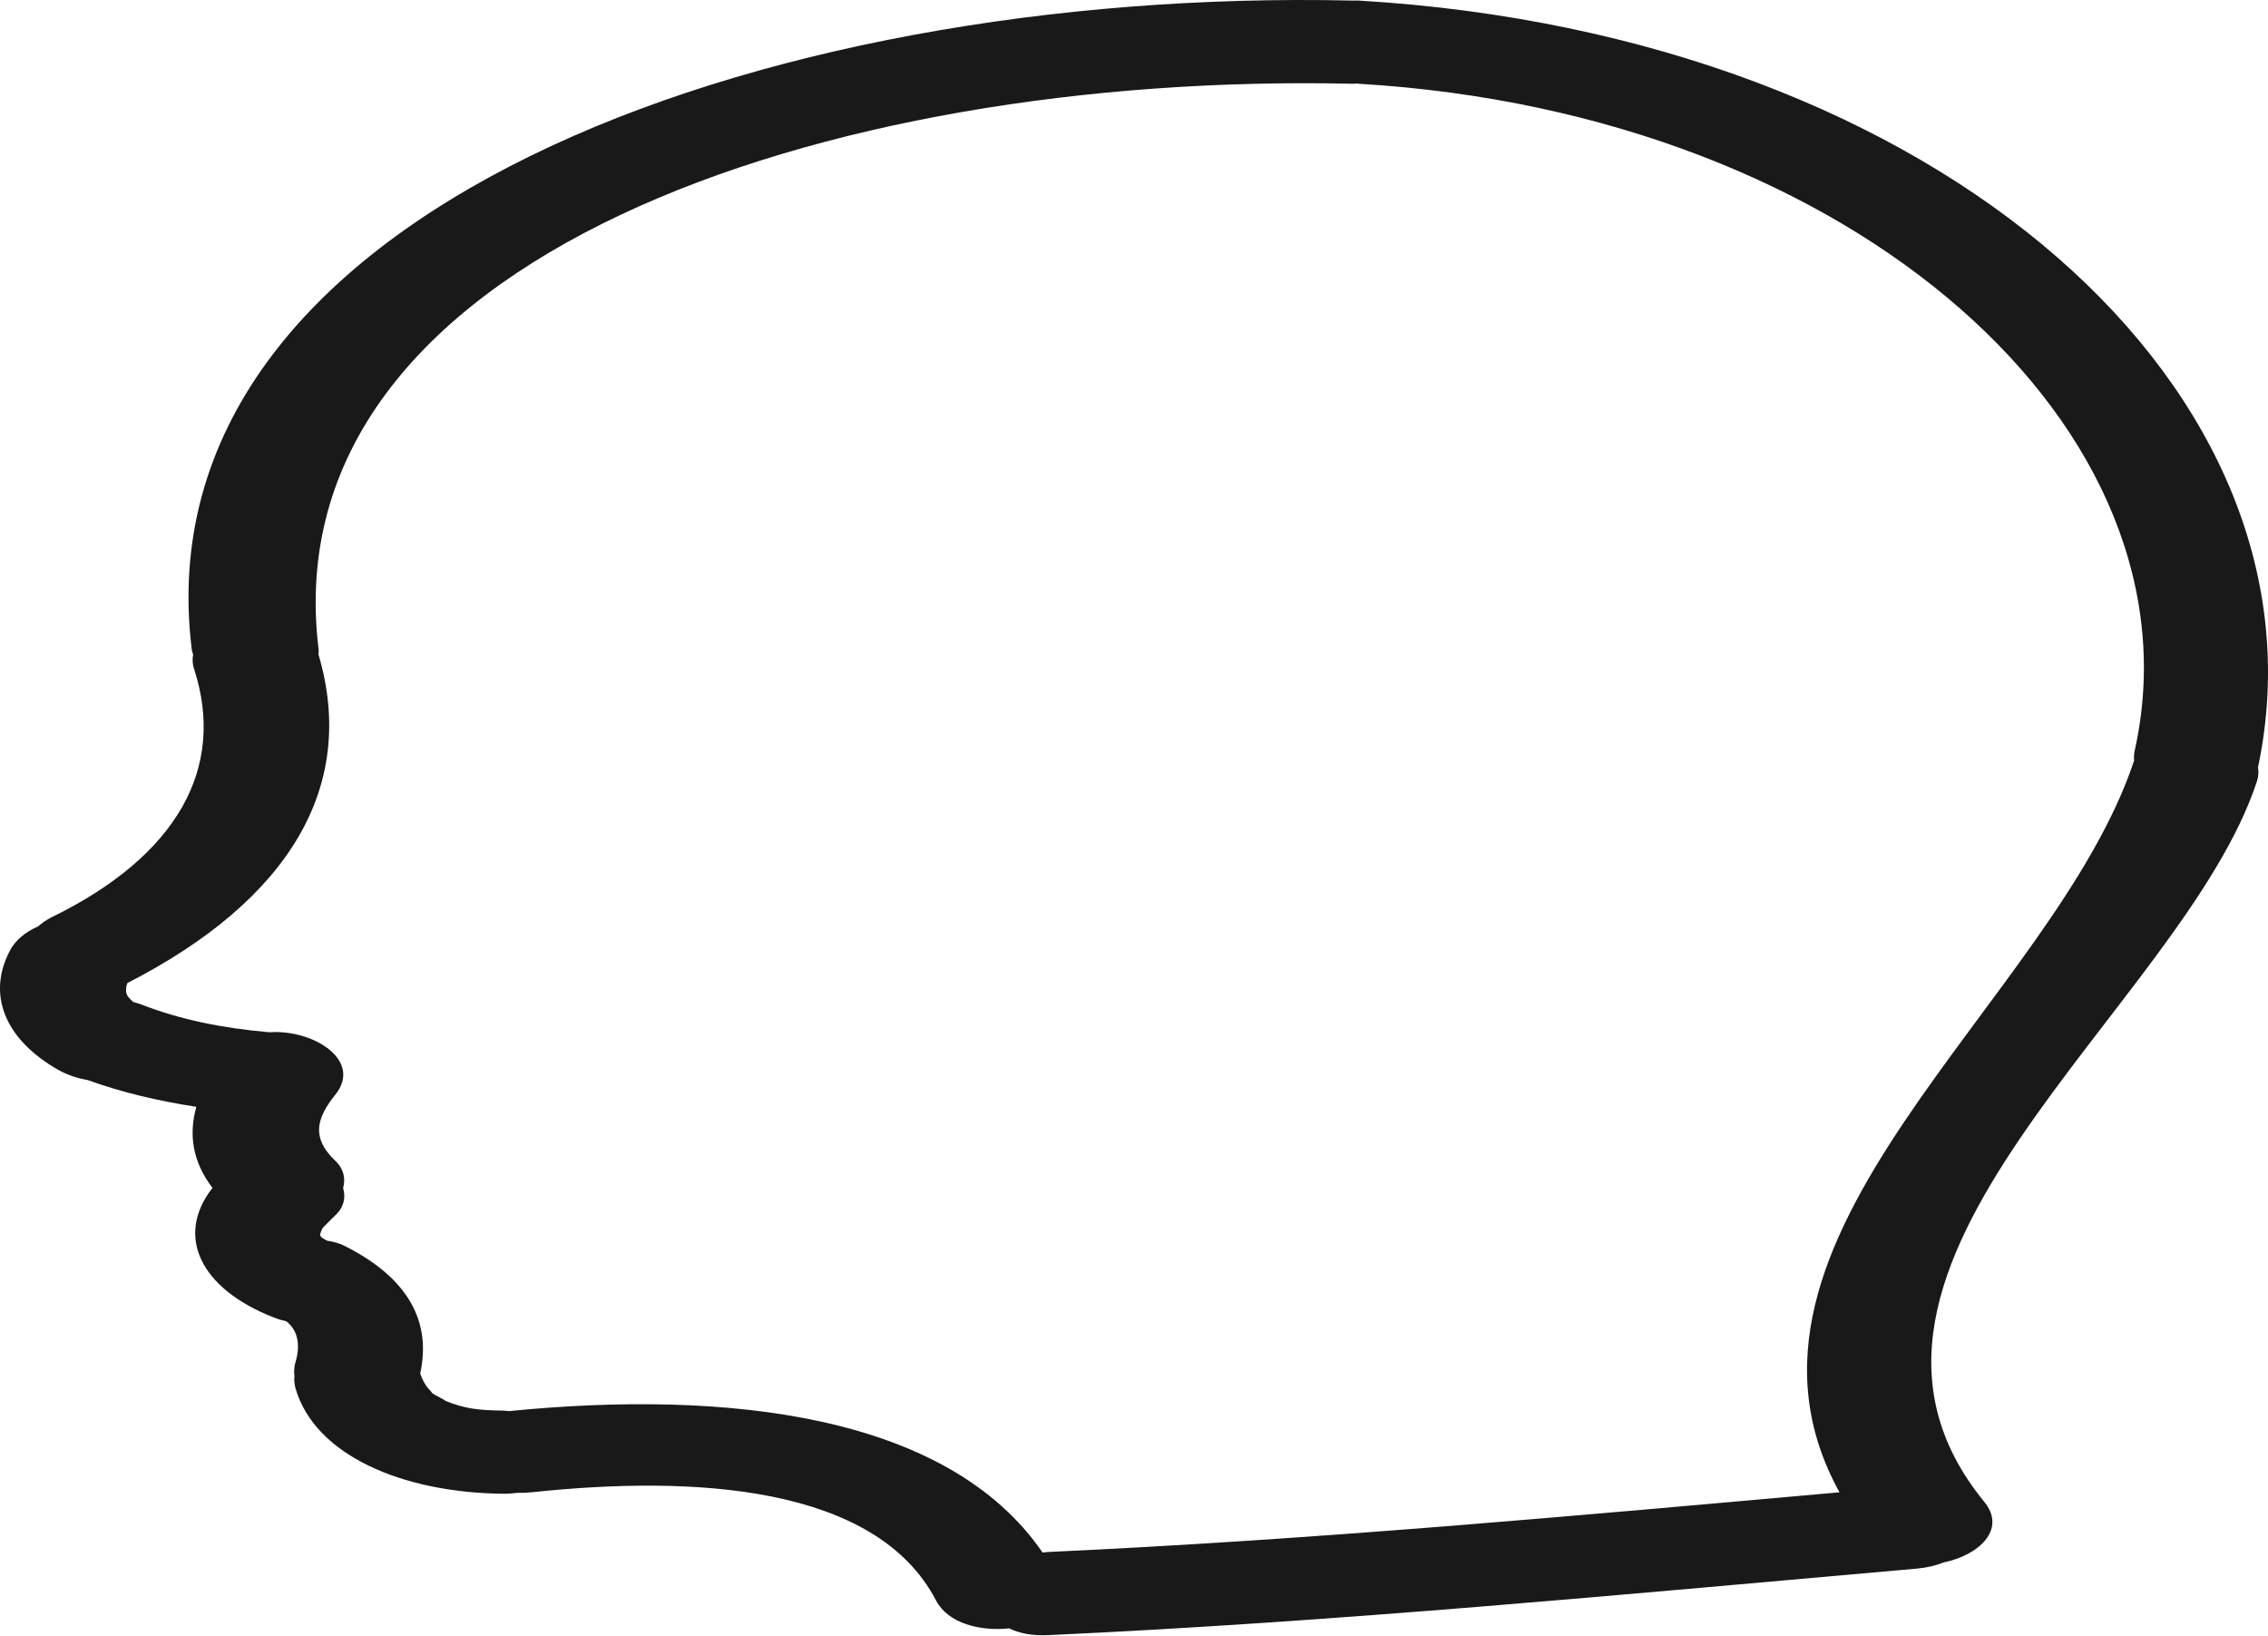
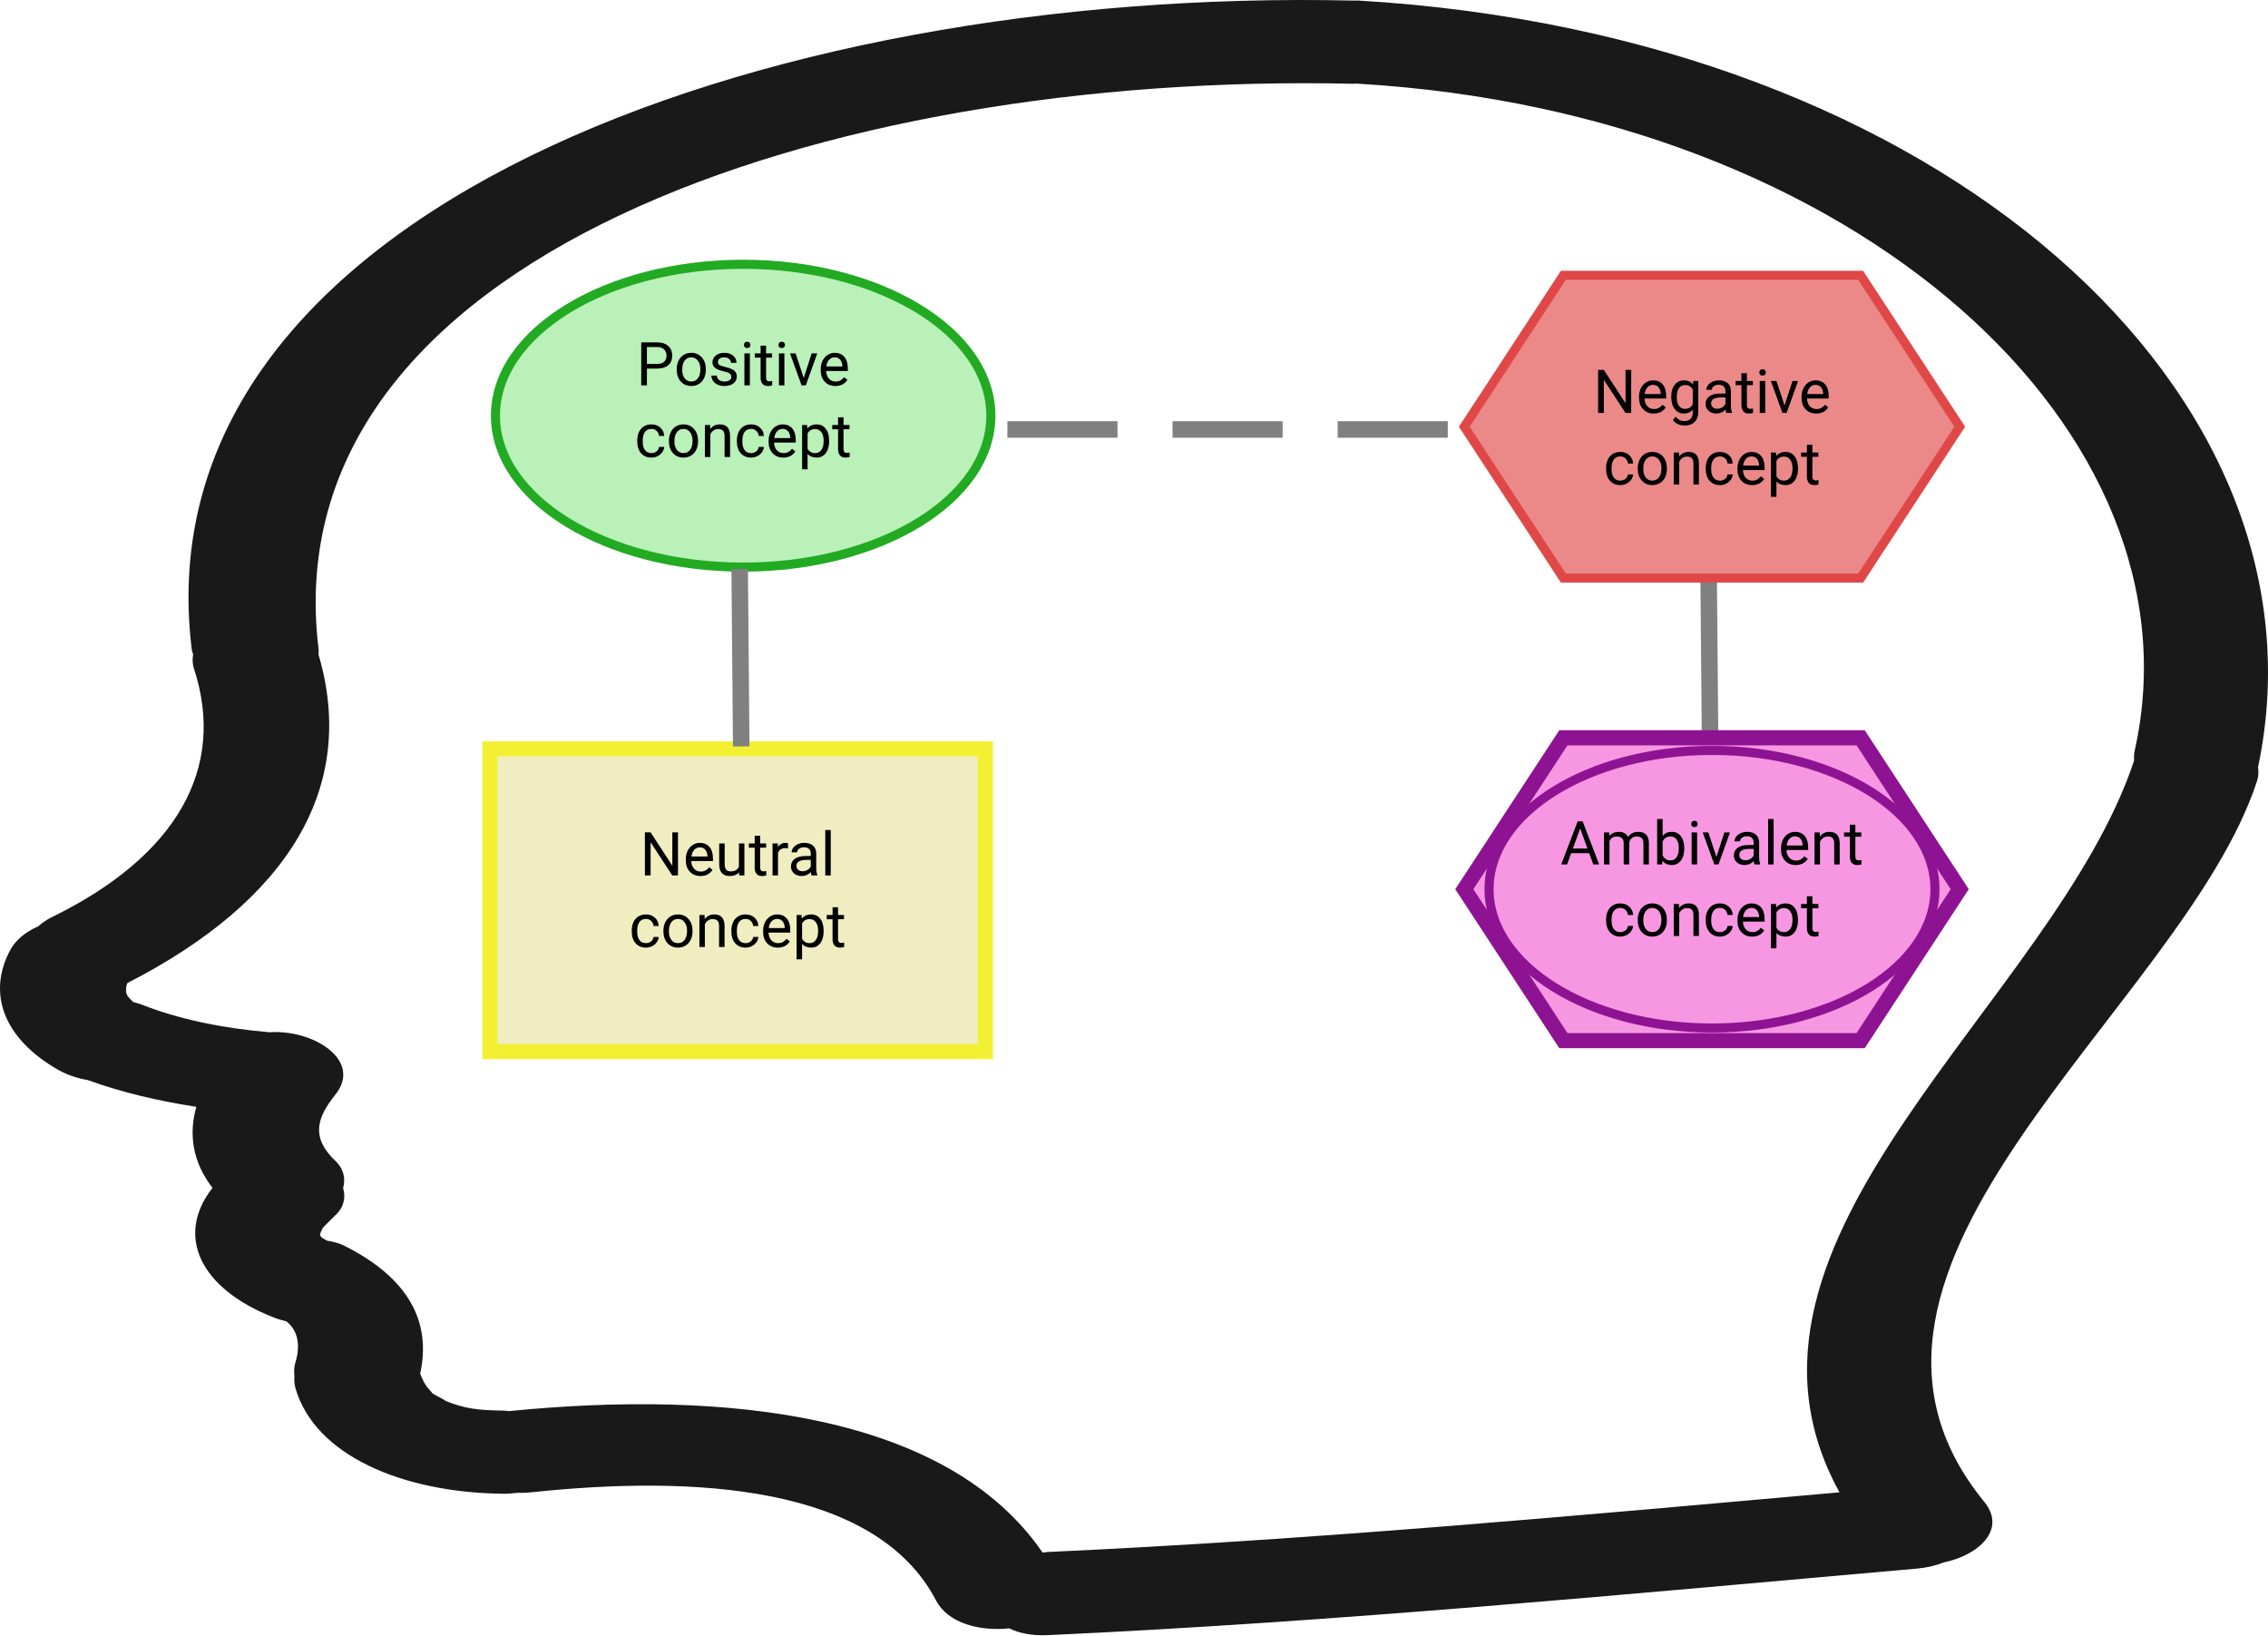
<svg xmlns="http://www.w3.org/2000/svg" width="412" height="297" viewBox="0 0 412 297" fill="none">
+   <path d="M135 103C159.853 103 180 90.688 180 75.5C180 60.312 159.853 48 135 48C110.147 48 90 60.312 90 75.5C90 90.688 110.147 103 135 103Z" fill="#B9F1B9" stroke="#22AA22" stroke-width="1.65" />
+   <path d="M117.517 66.939V70H116.486V62.18H119.37C120.226 62.18 120.896 62.398 121.379 62.835C121.866 63.272 122.109 63.85 122.109 64.57C122.109 65.329 121.871 65.914 121.395 66.326C120.922 66.734 120.244 66.939 119.359 66.939H117.517ZM117.517 66.095H119.37C119.922 66.095 120.344 65.966 120.638 65.709C120.931 65.447 121.078 65.071 121.078 64.581C121.078 64.115 120.931 63.743 120.638 63.463C120.344 63.184 119.941 63.039 119.429 63.028H117.517V66.095ZM122.931 67.04C122.931 66.471 123.042 65.959 123.264 65.504C123.49 65.05 123.801 64.699 124.199 64.452C124.6 64.205 125.056 64.081 125.568 64.081C126.36 64.081 126.999 64.355 127.486 64.903C127.976 65.451 128.222 66.179 128.222 67.089V67.159C128.222 67.724 128.112 68.233 127.894 68.684C127.679 69.132 127.369 69.481 126.965 69.731C126.564 69.982 126.102 70.107 125.579 70.107C124.791 70.107 124.152 69.834 123.662 69.286C123.175 68.738 122.931 68.013 122.931 67.11V67.04ZM123.93 67.159C123.93 67.803 124.079 68.321 124.376 68.711C124.677 69.101 125.078 69.296 125.579 69.296C126.084 69.296 126.485 69.099 126.782 68.706C127.079 68.308 127.228 67.753 127.228 67.04C127.228 66.403 127.076 65.888 126.771 65.494C126.471 65.096 126.07 64.897 125.568 64.897C125.078 64.897 124.682 65.093 124.381 65.483C124.081 65.873 123.93 66.432 123.93 67.159ZM132.852 68.459C132.852 68.19 132.75 67.982 132.545 67.835C132.345 67.685 131.992 67.556 131.487 67.449C130.986 67.341 130.587 67.212 130.29 67.062C129.996 66.912 129.778 66.733 129.634 66.525C129.495 66.317 129.425 66.07 129.425 65.784C129.425 65.308 129.625 64.905 130.026 64.575C130.431 64.246 130.947 64.081 131.573 64.081C132.232 64.081 132.766 64.251 133.174 64.591C133.586 64.931 133.792 65.367 133.792 65.897H132.792C132.792 65.624 132.676 65.39 132.443 65.193C132.214 64.996 131.924 64.897 131.573 64.897C131.212 64.897 130.929 64.976 130.725 65.134C130.521 65.291 130.418 65.497 130.418 65.751C130.418 65.991 130.513 66.172 130.703 66.294C130.893 66.416 131.235 66.532 131.729 66.643C132.227 66.754 132.63 66.887 132.938 67.04C133.245 67.195 133.473 67.381 133.62 67.599C133.77 67.814 133.845 68.077 133.845 68.389C133.845 68.908 133.638 69.325 133.222 69.64C132.807 69.952 132.268 70.107 131.605 70.107C131.14 70.107 130.728 70.025 130.37 69.86C130.012 69.696 129.731 69.466 129.527 69.173C129.326 68.876 129.226 68.555 129.226 68.211H130.22C130.238 68.544 130.37 68.809 130.617 69.006C130.868 69.2 131.197 69.296 131.605 69.296C131.981 69.296 132.282 69.221 132.508 69.071C132.737 68.917 132.852 68.713 132.852 68.459ZM136.219 70H135.226V64.189H136.219V70ZM135.145 62.647C135.145 62.486 135.193 62.35 135.29 62.239C135.39 62.128 135.537 62.072 135.73 62.072C135.924 62.072 136.071 62.128 136.171 62.239C136.271 62.35 136.321 62.486 136.321 62.647C136.321 62.808 136.271 62.942 136.171 63.05C136.071 63.157 135.924 63.211 135.73 63.211C135.537 63.211 135.39 63.157 135.29 63.05C135.193 62.942 135.145 62.808 135.145 62.647ZM139.163 62.781V64.189H140.248V64.957H139.163V68.561C139.163 68.793 139.211 68.969 139.308 69.087C139.404 69.201 139.569 69.259 139.802 69.259C139.916 69.259 140.074 69.237 140.274 69.194V70C140.013 70.072 139.759 70.107 139.512 70.107C139.068 70.107 138.733 69.973 138.507 69.705C138.282 69.436 138.169 69.055 138.169 68.561V64.957H137.111V64.189H138.169V62.781H139.163ZM142.493 70H141.499V64.189H142.493V70ZM141.418 62.647C141.418 62.486 141.467 62.35 141.563 62.239C141.664 62.128 141.811 62.072 142.004 62.072C142.197 62.072 142.344 62.128 142.444 62.239C142.545 62.35 142.595 62.486 142.595 62.647C142.595 62.808 142.545 62.942 142.444 63.05C142.344 63.157 142.197 63.211 142.004 63.211C141.811 63.211 141.664 63.157 141.563 63.05C141.467 62.942 141.418 62.808 141.418 62.647ZM146.005 68.652L147.445 64.189H148.46L146.376 70H145.619L143.513 64.189H144.528L146.005 68.652ZM151.752 70.107C150.965 70.107 150.324 69.85 149.83 69.334C149.335 68.815 149.088 68.122 149.088 67.255V67.073C149.088 66.496 149.198 65.982 149.416 65.531C149.638 65.076 149.946 64.722 150.34 64.468C150.737 64.21 151.167 64.081 151.629 64.081C152.384 64.081 152.972 64.33 153.391 64.828C153.81 65.325 154.019 66.038 154.019 66.965V67.379H150.082C150.096 67.952 150.263 68.415 150.582 68.77C150.904 69.121 151.312 69.296 151.806 69.296C152.157 69.296 152.454 69.225 152.698 69.082C152.941 68.938 153.154 68.749 153.337 68.512L153.944 68.985C153.457 69.733 152.726 70.107 151.752 70.107ZM151.629 64.897C151.228 64.897 150.891 65.044 150.619 65.338C150.347 65.628 150.179 66.036 150.114 66.562H153.025V66.487C152.997 65.982 152.861 65.592 152.617 65.316C152.374 65.037 152.044 64.897 151.629 64.897ZM118.35 82.296C118.704 82.296 119.014 82.189 119.279 81.974C119.544 81.759 119.691 81.491 119.719 81.168H120.659C120.641 81.501 120.527 81.818 120.315 82.119C120.104 82.42 119.821 82.66 119.467 82.839C119.116 83.018 118.743 83.107 118.35 83.107C117.558 83.107 116.928 82.844 116.459 82.318C115.993 81.788 115.761 81.065 115.761 80.148V79.981C115.761 79.416 115.865 78.913 116.072 78.472C116.28 78.032 116.577 77.69 116.964 77.446C117.354 77.203 117.814 77.081 118.344 77.081C118.996 77.081 119.537 77.276 119.966 77.666C120.4 78.057 120.631 78.564 120.659 79.186H119.719C119.691 78.811 119.547 78.503 119.29 78.263C119.035 78.019 118.72 77.897 118.344 77.897C117.839 77.897 117.447 78.08 117.168 78.445C116.892 78.807 116.754 79.332 116.754 80.019V80.207C116.754 80.877 116.892 81.392 117.168 81.754C117.444 82.116 117.838 82.296 118.35 82.296ZM121.513 80.04C121.513 79.471 121.624 78.959 121.846 78.504C122.072 78.05 122.383 77.699 122.781 77.452C123.182 77.205 123.638 77.081 124.15 77.081C124.942 77.081 125.581 77.355 126.068 77.903C126.558 78.451 126.804 79.179 126.804 80.089V80.159C126.804 80.724 126.694 81.233 126.476 81.684C126.261 82.132 125.951 82.481 125.547 82.731C125.146 82.982 124.684 83.107 124.161 83.107C123.373 83.107 122.734 82.834 122.244 82.286C121.757 81.738 121.513 81.013 121.513 80.11V80.04ZM122.512 80.159C122.512 80.803 122.661 81.321 122.958 81.711C123.259 82.101 123.66 82.296 124.161 82.296C124.666 82.296 125.067 82.099 125.364 81.706C125.661 81.308 125.81 80.753 125.81 80.04C125.81 79.403 125.658 78.888 125.354 78.494C125.053 78.096 124.652 77.897 124.15 77.897C123.66 77.897 123.264 78.093 122.963 78.483C122.663 78.873 122.512 79.432 122.512 80.159ZM128.99 77.189L129.022 77.919C129.466 77.36 130.046 77.081 130.762 77.081C131.99 77.081 132.61 77.774 132.621 79.16V83H131.627V79.154C131.623 78.735 131.527 78.426 131.337 78.225C131.151 78.025 130.859 77.924 130.461 77.924C130.139 77.924 129.856 78.01 129.613 78.182C129.369 78.354 129.18 78.58 129.043 78.859V83H128.05V77.189H128.99ZM136.45 82.296C136.805 82.296 137.114 82.189 137.379 81.974C137.644 81.759 137.791 81.491 137.82 81.168H138.76C138.742 81.501 138.627 81.818 138.416 82.119C138.205 82.42 137.922 82.66 137.567 82.839C137.216 83.018 136.844 83.107 136.45 83.107C135.659 83.107 135.029 82.844 134.56 82.318C134.094 81.788 133.861 81.065 133.861 80.148V79.981C133.861 79.416 133.965 78.913 134.173 78.472C134.381 78.032 134.678 77.69 135.064 77.446C135.455 77.203 135.915 77.081 136.445 77.081C137.097 77.081 137.637 77.276 138.067 77.666C138.5 78.057 138.731 78.564 138.76 79.186H137.82C137.791 78.811 137.648 78.503 137.39 78.263C137.136 78.019 136.821 77.897 136.445 77.897C135.94 77.897 135.548 78.08 135.269 78.445C134.993 78.807 134.855 79.332 134.855 80.019V80.207C134.855 80.877 134.993 81.392 135.269 81.754C135.544 82.116 135.938 82.296 136.45 82.296ZM142.289 83.107C141.501 83.107 140.86 82.85 140.366 82.334C139.872 81.815 139.625 81.122 139.625 80.255V80.073C139.625 79.496 139.734 78.982 139.952 78.531C140.174 78.076 140.482 77.722 140.876 77.468C141.273 77.21 141.703 77.081 142.165 77.081C142.921 77.081 143.508 77.33 143.927 77.828C144.346 78.325 144.555 79.038 144.555 79.965V80.379H140.618C140.632 80.952 140.799 81.415 141.118 81.77C141.44 82.121 141.848 82.296 142.342 82.296C142.693 82.296 142.99 82.225 143.234 82.082C143.477 81.938 143.69 81.749 143.873 81.512L144.48 81.985C143.993 82.733 143.263 83.107 142.289 83.107ZM142.165 77.897C141.764 77.897 141.427 78.044 141.155 78.338C140.883 78.628 140.715 79.036 140.65 79.562H143.562V79.487C143.533 78.982 143.397 78.592 143.153 78.316C142.91 78.037 142.58 77.897 142.165 77.897ZM150.619 80.159C150.619 81.043 150.417 81.756 150.012 82.296C149.608 82.837 149.06 83.107 148.369 83.107C147.663 83.107 147.108 82.884 146.704 82.436V85.234H145.71V77.189H146.618L146.666 77.833C147.071 77.332 147.633 77.081 148.353 77.081C149.051 77.081 149.602 77.344 150.007 77.871C150.415 78.397 150.619 79.129 150.619 80.067V80.159ZM149.625 80.046C149.625 79.391 149.486 78.873 149.207 78.494C148.927 78.114 148.544 77.924 148.057 77.924C147.456 77.924 147.004 78.191 146.704 78.725V81.501C147.001 82.031 147.456 82.296 148.068 82.296C148.544 82.296 148.922 82.108 149.201 81.732C149.484 81.353 149.625 80.791 149.625 80.046ZM153.235 75.781V77.189H154.32V77.957H153.235V81.561C153.235 81.793 153.283 81.969 153.38 82.087C153.477 82.201 153.641 82.259 153.874 82.259C153.989 82.259 154.146 82.237 154.347 82.194V83C154.085 83.072 153.831 83.107 153.584 83.107C153.14 83.107 152.805 82.973 152.58 82.705C152.354 82.436 152.241 82.055 152.241 81.561V77.957H151.183V77.189H152.241V75.781H153.235Z" fill="black" />
+   <path d="M179 136H89V191H179V136Z" fill="#F0EEC0" stroke="#F3F033" stroke-width="2.75" />
+   <path d="M123.161 159H122.125L118.188 152.974V159H117.151V151.18H118.188L122.135 157.233V151.18H123.161V159ZM127.249 159.107C126.461 159.107 125.82 158.85 125.326 158.334C124.832 157.815 124.584 157.122 124.584 156.255V156.073C124.584 155.496 124.694 154.982 124.912 154.531C125.134 154.076 125.442 153.722 125.836 153.468C126.233 153.21 126.663 153.081 127.125 153.081C127.881 153.081 128.468 153.33 128.887 153.828C129.306 154.325 129.515 155.038 129.515 155.965V156.379H125.578C125.592 156.952 125.759 157.416 126.078 157.77C126.4 158.121 126.808 158.296 127.302 158.296C127.653 158.296 127.95 158.225 128.194 158.082C128.437 157.938 128.65 157.749 128.833 157.512L129.44 157.985C128.953 158.733 128.222 159.107 127.249 159.107ZM127.125 153.897C126.724 153.897 126.387 154.044 126.115 154.338C125.843 154.628 125.675 155.036 125.61 155.562H128.521V155.487C128.493 154.982 128.357 154.592 128.113 154.316C127.87 154.037 127.54 153.897 127.125 153.897ZM134.258 158.425C133.871 158.88 133.304 159.107 132.555 159.107C131.936 159.107 131.463 158.928 131.137 158.57C130.815 158.209 130.652 157.675 130.648 156.97V153.188H131.642V156.943C131.642 157.824 132 158.264 132.716 158.264C133.475 158.264 133.98 157.981 134.231 157.416V153.188H135.225V159H134.279L134.258 158.425ZM138.087 151.781V153.188H139.172V153.957H138.087V157.561C138.087 157.793 138.136 157.969 138.232 158.087C138.329 158.201 138.494 158.259 138.727 158.259C138.841 158.259 138.999 158.237 139.199 158.194V159C138.938 159.072 138.684 159.107 138.437 159.107C137.993 159.107 137.658 158.973 137.432 158.705C137.207 158.436 137.094 158.055 137.094 157.561V153.957H136.036V153.188H137.094V151.781H138.087ZM143.147 154.08C142.997 154.055 142.834 154.042 142.658 154.042C142.007 154.042 141.564 154.32 141.332 154.875V159H140.338V153.188H141.305L141.321 153.86C141.647 153.341 142.109 153.081 142.707 153.081C142.9 153.081 143.047 153.106 143.147 153.156V154.08ZM147.438 159C147.381 158.885 147.335 158.681 147.299 158.388C146.837 158.868 146.285 159.107 145.645 159.107C145.072 159.107 144.601 158.946 144.232 158.624C143.867 158.298 143.684 157.886 143.684 157.389C143.684 156.784 143.913 156.314 144.372 155.981C144.833 155.645 145.482 155.477 146.316 155.477H147.283V155.02C147.283 154.673 147.179 154.397 146.971 154.193C146.764 153.985 146.457 153.881 146.053 153.881C145.698 153.881 145.401 153.971 145.161 154.15C144.921 154.329 144.801 154.546 144.801 154.8H143.802C143.802 154.51 143.904 154.23 144.108 153.962C144.316 153.69 144.595 153.475 144.946 153.317C145.301 153.16 145.689 153.081 146.112 153.081C146.781 153.081 147.306 153.249 147.686 153.586C148.065 153.919 148.262 154.379 148.276 154.966V157.641C148.276 158.175 148.344 158.599 148.48 158.914V159H147.438ZM145.79 158.243C146.101 158.243 146.396 158.162 146.676 158.001C146.955 157.84 147.157 157.63 147.283 157.373V156.18H146.504C145.286 156.18 144.678 156.536 144.678 157.249C144.678 157.561 144.782 157.804 144.989 157.979C145.197 158.155 145.464 158.243 145.79 158.243ZM150.914 159H149.92V150.75H150.914V159ZM117.35 171.296C117.704 171.296 118.014 171.189 118.279 170.974C118.544 170.759 118.691 170.491 118.719 170.168H119.659C119.641 170.501 119.527 170.818 119.315 171.119C119.104 171.42 118.821 171.66 118.467 171.839C118.116 172.018 117.743 172.107 117.35 172.107C116.558 172.107 115.928 171.844 115.459 171.318C114.993 170.788 114.761 170.065 114.761 169.148V168.981C114.761 168.416 114.865 167.913 115.072 167.472C115.28 167.032 115.577 166.69 115.964 166.446C116.354 166.203 116.814 166.081 117.344 166.081C117.996 166.081 118.537 166.276 118.966 166.667C119.4 167.057 119.631 167.563 119.659 168.187H118.719C118.691 167.811 118.547 167.503 118.29 167.263C118.035 167.019 117.72 166.897 117.344 166.897C116.839 166.897 116.447 167.08 116.168 167.445C115.892 167.807 115.754 168.332 115.754 169.019V169.207C115.754 169.877 115.892 170.392 116.168 170.754C116.444 171.116 116.838 171.296 117.35 171.296ZM120.513 169.041C120.513 168.471 120.624 167.959 120.846 167.504C121.072 167.05 121.383 166.699 121.781 166.452C122.182 166.205 122.638 166.081 123.15 166.081C123.942 166.081 124.581 166.355 125.068 166.903C125.558 167.451 125.804 168.179 125.804 169.089V169.159C125.804 169.724 125.694 170.233 125.476 170.684C125.261 171.132 124.951 171.481 124.547 171.731C124.146 171.982 123.684 172.107 123.161 172.107C122.373 172.107 121.734 171.833 121.244 171.286C120.757 170.738 120.513 170.013 120.513 169.11V169.041ZM121.512 169.159C121.512 169.803 121.661 170.321 121.958 170.711C122.259 171.101 122.66 171.296 123.161 171.296C123.666 171.296 124.067 171.099 124.364 170.706C124.661 170.308 124.81 169.753 124.81 169.041C124.81 168.403 124.658 167.888 124.354 167.494C124.053 167.096 123.652 166.897 123.15 166.897C122.66 166.897 122.264 167.093 121.963 167.483C121.663 167.873 121.512 168.432 121.512 169.159ZM127.99 166.188L128.022 166.919C128.466 166.36 129.046 166.081 129.762 166.081C130.99 166.081 131.61 166.774 131.621 168.16V172H130.627V168.154C130.623 167.735 130.527 167.426 130.337 167.225C130.151 167.025 129.859 166.924 129.461 166.924C129.139 166.924 128.856 167.01 128.613 167.182C128.369 167.354 128.18 167.58 128.043 167.859V172H127.05V166.188H127.99ZM135.45 171.296C135.805 171.296 136.114 171.189 136.379 170.974C136.644 170.759 136.791 170.491 136.82 170.168H137.76C137.742 170.501 137.627 170.818 137.416 171.119C137.205 171.42 136.922 171.66 136.567 171.839C136.216 172.018 135.844 172.107 135.45 172.107C134.659 172.107 134.029 171.844 133.56 171.318C133.094 170.788 132.861 170.065 132.861 169.148V168.981C132.861 168.416 132.965 167.913 133.173 167.472C133.381 167.032 133.678 166.69 134.064 166.446C134.455 166.203 134.915 166.081 135.445 166.081C136.097 166.081 136.637 166.276 137.067 166.667C137.5 167.057 137.731 167.563 137.76 168.187H136.82C136.791 167.811 136.648 167.503 136.39 167.263C136.136 167.019 135.821 166.897 135.445 166.897C134.94 166.897 134.548 167.08 134.269 167.445C133.993 167.807 133.855 168.332 133.855 169.019V169.207C133.855 169.877 133.993 170.392 134.269 170.754C134.544 171.116 134.938 171.296 135.45 171.296ZM141.289 172.107C140.501 172.107 139.86 171.85 139.366 171.334C138.872 170.815 138.625 170.122 138.625 169.255V169.073C138.625 168.496 138.734 167.982 138.952 167.531C139.174 167.076 139.482 166.722 139.876 166.468C140.273 166.21 140.703 166.081 141.165 166.081C141.921 166.081 142.508 166.33 142.927 166.828C143.346 167.325 143.555 168.038 143.555 168.965V169.379H139.618C139.632 169.952 139.799 170.416 140.118 170.77C140.44 171.121 140.848 171.296 141.342 171.296C141.693 171.296 141.99 171.225 142.234 171.082C142.477 170.938 142.69 170.749 142.873 170.512L143.48 170.985C142.993 171.733 142.263 172.107 141.289 172.107ZM141.165 166.897C140.764 166.897 140.427 167.044 140.155 167.338C139.883 167.628 139.715 168.036 139.65 168.562H142.562V168.487C142.533 167.982 142.397 167.592 142.153 167.316C141.91 167.037 141.58 166.897 141.165 166.897ZM149.619 169.159C149.619 170.043 149.417 170.756 149.012 171.296C148.608 171.837 148.06 172.107 147.369 172.107C146.663 172.107 146.108 171.884 145.704 171.436V174.234H144.71V166.188H145.618L145.666 166.833C146.071 166.332 146.633 166.081 147.353 166.081C148.051 166.081 148.602 166.344 149.007 166.871C149.415 167.397 149.619 168.129 149.619 169.067V169.159ZM148.625 169.046C148.625 168.391 148.486 167.873 148.207 167.494C147.927 167.114 147.544 166.924 147.057 166.924C146.456 166.924 146.004 167.191 145.704 167.725V170.501C146.001 171.031 146.456 171.296 147.068 171.296C147.544 171.296 147.922 171.108 148.201 170.732C148.484 170.353 148.625 169.791 148.625 169.046ZM152.235 164.781V166.188H153.32V166.957H152.235V170.561C152.235 170.793 152.283 170.969 152.38 171.087C152.477 171.201 152.641 171.259 152.874 171.259C152.989 171.259 153.146 171.237 153.347 171.194V172C153.085 172.072 152.831 172.107 152.584 172.107C152.14 172.107 151.805 171.973 151.58 171.705C151.354 171.436 151.241 171.055 151.241 170.561V166.957H150.183V166.188H151.241V164.781H152.235Z" fill="black" />
+   <path d="M134.65 135.568L134.369 103.368" stroke="#808080" stroke-width="3" />
  <path d="M246.824 0.103C246.443 0.081 246.108 0.112 245.745 0.109C245.722 0.109 245.697 0.103 245.674 0.103C138.116 -2.341 25.063 38.645 34.834 117.948C34.872 118.269 34.994 118.554 35.082 118.853C34.941 119.673 34.941 120.532 35.245 121.466C41.142 139.564 32.09 155.474 9.435 166.568C8.397 167.075 7.601 167.658 6.906 168.265C4.616 169.252 2.808 170.765 1.834 172.596C-2.416 180.594 0.813 188.735 10.56 194.299C12.166 195.213 14.027 195.836 15.963 196.171C22.255 198.451 28.834 199.966 35.665 201.025C34.261 205.991 34.951 211.013 38.599 215.742C31.788 224.447 36.309 234.051 49.758 239.292C50.517 239.59 51.274 239.812 52.019 239.984C54.301 241.766 54.521 244.628 53.68 247.381C53.42 248.223 53.387 249.065 53.485 249.886C53.426 250.631 53.461 251.389 53.68 252.153C57.226 264.346 73.11 271.079 91.285 271.295C92.264 271.308 93.167 271.242 94.019 271.129C94.86 271.154 95.741 271.123 96.651 271.026C125.84 267.922 159.074 269.657 170.037 290.678C172.23 294.877 178.087 296.302 183.335 295.747C185.104 296.618 187.433 297.113 190.368 296.978C243.26 294.554 295.687 289.516 348.205 284.894C350.063 284.731 351.672 284.337 353.061 283.779C359.428 282.476 364.571 277.805 360.459 272.769C325.368 229.87 396.505 183.069 410.006 141.857C410.302 140.966 410.307 140.141 410.187 139.355C424.457 71.668 353.028 6.375 246.824 0.103ZM387.785 136.337C387.647 136.963 387.628 137.562 387.68 138.138C373.014 182.234 308.697 224.864 334.16 271.036C286.333 275.294 238.538 279.666 190.362 281.876C190.02 281.892 189.722 281.952 189.395 281.986C172.176 256.857 132.112 252.351 92.471 256.287C92.076 256.256 91.708 256.199 91.283 256.194C86.769 256.137 84.413 255.83 80.891 254.421C81.199 254.484 79.081 253.375 79.1 253.394C78.797 253.194 78.608 253.075 78.47 252.996C78.47 252.936 78.349 252.758 77.904 252.285C77.233 251.58 76.739 250.588 76.328 249.467C78.371 240.211 74.363 232.17 62.534 226.252C61.583 225.779 60.519 225.513 59.418 225.338C59.077 225.15 58.745 224.968 58.386 224.731C58.451 224.749 58.391 224.656 58.186 224.439C58.186 224.248 58.166 224.186 58.133 224.204C58.275 223.804 58.41 223.403 58.625 223.014C58.63 222.999 60.347 221.252 60.915 220.725C62.503 219.256 62.828 217.475 62.329 215.762C62.801 214.071 62.465 212.305 60.915 210.833C56.558 206.694 57.415 203.171 60.915 198.819C65.928 192.59 56.899 186.904 48.9 187.486C48.816 187.48 48.742 187.461 48.661 187.452C40.547 186.75 32.703 185.194 25.672 182.439C25.168 182.244 24.673 182.125 24.179 181.978C23.828 181.643 23.501 181.301 23.207 180.948C23.157 180.851 23.118 180.766 23.05 180.628C22.992 180.453 22.952 180.337 22.913 180.224C22.894 179.877 22.909 179.535 22.932 179.188C22.971 179.094 23.045 178.877 23.143 178.543C52.405 163.55 64.974 142.943 57.854 118.856C57.868 118.554 57.916 118.272 57.878 117.951C49.095 46.668 150.234 13.046 245.668 15.212C245.969 15.218 246.236 15.183 246.527 15.177C246.633 15.183 246.718 15.205 246.823 15.212C337.426 20.564 400.694 78.502 387.785 136.337Z" fill="black" fill-opacity="0.9" />
+   <path d="M310.65 134.568L310.369 102.368" stroke="#808080" stroke-width="3" />
+   <path d="M266 161.5L284 134H338L356 161.5L338 189H284L266 161.5Z" fill="#F797E2" stroke="#8E1392" stroke-width="2.75" />
+   <path d="M311 186.708C333.368 186.708 351.5 175.422 351.5 161.5C351.5 147.578 333.368 136.292 311 136.292C288.632 136.292 270.5 147.578 270.5 161.5C270.5 175.422 288.632 186.708 311 186.708Z" fill="#F797E2" stroke="#8E1392" stroke-width="1.65" />
+   <path d="M263 78H179" stroke="#808080" stroke-width="3" stroke-dasharray="20 10" />
+   <path d="M266 77.5L284 50H338L356 77.5L338 105H284L266 77.5Z" fill="#EB8989" stroke="#E04848" stroke-width="1.65" />
+   <path d="M296.321 75H295.284L291.347 68.974V75H290.311V67.18H291.347L295.295 73.233V67.18H296.321V75ZM300.408 75.107C299.62 75.107 298.979 74.85 298.485 74.334C297.991 73.815 297.744 73.122 297.744 72.255V72.073C297.744 71.496 297.853 70.982 298.072 70.531C298.294 70.076 298.602 69.722 298.996 69.468C299.393 69.21 299.823 69.081 300.285 69.081C301.04 69.081 301.627 69.33 302.046 69.828C302.465 70.325 302.675 71.038 302.675 71.965V72.379H298.738C298.752 72.952 298.919 73.415 299.237 73.77C299.56 74.121 299.968 74.296 300.462 74.296C300.813 74.296 301.11 74.225 301.354 74.082C301.597 73.938 301.81 73.749 301.993 73.512L302.6 73.985C302.113 74.733 301.382 75.107 300.408 75.107ZM300.285 69.897C299.884 69.897 299.547 70.044 299.275 70.338C299.003 70.628 298.834 71.036 298.77 71.562H301.681V71.487C301.653 70.982 301.516 70.592 301.273 70.316C301.029 70.037 300.7 69.897 300.285 69.897ZM303.593 72.046C303.593 71.14 303.803 70.42 304.222 69.887C304.641 69.35 305.196 69.081 305.887 69.081C306.596 69.081 307.149 69.332 307.546 69.833L307.595 69.189H308.502V74.86C308.502 75.612 308.279 76.205 307.831 76.638C307.387 77.072 306.789 77.288 306.037 77.288C305.618 77.288 305.208 77.199 304.807 77.019C304.406 76.841 304.1 76.595 303.889 76.284L304.404 75.688C304.83 76.214 305.351 76.477 305.967 76.477C306.451 76.477 306.827 76.341 307.095 76.069C307.367 75.797 307.503 75.414 307.503 74.919V74.42C307.106 74.878 306.563 75.107 305.876 75.107C305.196 75.107 304.644 74.834 304.222 74.286C303.803 73.738 303.593 72.991 303.593 72.046ZM304.592 72.159C304.592 72.814 304.727 73.33 304.995 73.706C305.264 74.078 305.64 74.264 306.123 74.264C306.75 74.264 307.21 73.98 307.503 73.41V70.757C307.199 70.202 306.743 69.924 306.134 69.924C305.65 69.924 305.273 70.112 305 70.488C304.728 70.864 304.592 71.421 304.592 72.159ZM313.594 75C313.537 74.885 313.49 74.681 313.455 74.388C312.993 74.868 312.441 75.107 311.8 75.107C311.227 75.107 310.757 74.946 310.388 74.624C310.022 74.298 309.84 73.886 309.84 73.389C309.84 72.784 310.069 72.314 310.527 71.981C310.989 71.645 311.637 71.477 312.472 71.477H313.438V71.02C313.438 70.673 313.335 70.397 313.127 70.193C312.919 69.985 312.613 69.881 312.208 69.881C311.854 69.881 311.557 69.971 311.317 70.15C311.077 70.329 310.957 70.546 310.957 70.8H309.958C309.958 70.51 310.06 70.231 310.264 69.962C310.472 69.69 310.751 69.475 311.102 69.317C311.457 69.16 311.845 69.081 312.268 69.081C312.937 69.081 313.462 69.249 313.841 69.586C314.221 69.919 314.418 70.379 314.432 70.966V73.641C314.432 74.175 314.5 74.599 314.636 74.914V75H313.594ZM311.945 74.243C312.257 74.243 312.552 74.162 312.832 74.001C313.111 73.84 313.313 73.63 313.438 73.373V72.18H312.66C311.442 72.18 310.833 72.537 310.833 73.249C310.833 73.561 310.937 73.804 311.145 73.98C311.353 74.155 311.619 74.243 311.945 74.243ZM317.338 67.781V69.189H318.423V69.957H317.338V73.561C317.338 73.793 317.386 73.969 317.483 74.087C317.58 74.201 317.744 74.259 317.977 74.259C318.092 74.259 318.249 74.237 318.45 74.194V75C318.188 75.072 317.934 75.107 317.687 75.107C317.243 75.107 316.908 74.973 316.683 74.705C316.457 74.436 316.344 74.055 316.344 73.561V69.957H315.286V69.189H316.344V67.781H317.338ZM320.668 75H319.674V69.189H320.668V75ZM319.594 67.647C319.594 67.486 319.642 67.35 319.739 67.239C319.839 67.128 319.986 67.072 320.179 67.072C320.373 67.072 320.519 67.128 320.62 67.239C320.72 67.35 320.77 67.486 320.77 67.647C320.77 67.808 320.72 67.942 320.62 68.05C320.519 68.157 320.373 68.211 320.179 68.211C319.986 68.211 319.839 68.157 319.739 68.05C319.642 67.942 319.594 67.808 319.594 67.647ZM324.181 73.652L325.62 69.189H326.635L324.551 75H323.794L321.688 69.189H322.704L324.181 73.652ZM329.928 75.107C329.14 75.107 328.499 74.85 328.005 74.334C327.511 73.815 327.264 73.122 327.264 72.255V72.073C327.264 71.496 327.373 70.982 327.591 70.531C327.813 70.076 328.121 69.722 328.515 69.468C328.913 69.21 329.342 69.081 329.804 69.081C330.56 69.081 331.147 69.33 331.566 69.828C331.985 70.325 332.194 71.038 332.194 71.965V72.379H328.257C328.272 72.952 328.438 73.415 328.757 73.77C329.079 74.121 329.487 74.296 329.981 74.296C330.332 74.296 330.63 74.225 330.873 74.082C331.117 73.938 331.33 73.749 331.512 73.512L332.119 73.985C331.632 74.733 330.902 75.107 329.928 75.107ZM329.804 69.897C329.403 69.897 329.067 70.044 328.794 70.338C328.522 70.628 328.354 71.036 328.29 71.562H331.201V71.487C331.172 70.982 331.036 70.592 330.792 70.316C330.549 70.037 330.22 69.897 329.804 69.897ZM294.35 87.296C294.704 87.296 295.014 87.189 295.279 86.974C295.544 86.759 295.691 86.491 295.719 86.168H296.659C296.641 86.501 296.527 86.818 296.315 87.119C296.104 87.42 295.821 87.66 295.467 87.839C295.116 88.018 294.743 88.107 294.35 88.107C293.558 88.107 292.928 87.844 292.459 87.318C291.993 86.788 291.761 86.065 291.761 85.148V84.981C291.761 84.416 291.865 83.913 292.072 83.472C292.28 83.032 292.577 82.69 292.964 82.446C293.354 82.203 293.814 82.081 294.344 82.081C294.996 82.081 295.537 82.276 295.966 82.666C296.4 83.057 296.631 83.564 296.659 84.186H295.719C295.691 83.811 295.547 83.503 295.29 83.263C295.035 83.019 294.72 82.897 294.344 82.897C293.839 82.897 293.447 83.08 293.168 83.445C292.892 83.807 292.754 84.332 292.754 85.019V85.207C292.754 85.877 292.892 86.392 293.168 86.754C293.444 87.116 293.838 87.296 294.35 87.296ZM297.513 85.04C297.513 84.471 297.624 83.959 297.846 83.504C298.072 83.05 298.383 82.699 298.781 82.452C299.182 82.205 299.638 82.081 300.15 82.081C300.942 82.081 301.581 82.355 302.068 82.903C302.558 83.451 302.804 84.179 302.804 85.089V85.159C302.804 85.724 302.694 86.233 302.476 86.684C302.261 87.132 301.951 87.481 301.547 87.731C301.146 87.982 300.684 88.107 300.161 88.107C299.373 88.107 298.734 87.834 298.244 87.286C297.757 86.738 297.513 86.013 297.513 85.11V85.04ZM298.512 85.159C298.512 85.803 298.661 86.321 298.958 86.711C299.259 87.101 299.66 87.296 300.161 87.296C300.666 87.296 301.067 87.099 301.364 86.706C301.661 86.308 301.81 85.753 301.81 85.04C301.81 84.403 301.658 83.888 301.354 83.494C301.053 83.096 300.652 82.897 300.15 82.897C299.66 82.897 299.264 83.093 298.963 83.483C298.663 83.873 298.512 84.432 298.512 85.159ZM304.99 82.189L305.022 82.919C305.466 82.36 306.046 82.081 306.762 82.081C307.99 82.081 308.61 82.774 308.621 84.16V88H307.627V84.154C307.623 83.735 307.527 83.426 307.337 83.225C307.151 83.025 306.859 82.924 306.461 82.924C306.139 82.924 305.856 83.01 305.613 83.182C305.369 83.354 305.18 83.58 305.043 83.859V88H304.05V82.189H304.99ZM312.45 87.296C312.805 87.296 313.114 87.189 313.379 86.974C313.644 86.759 313.791 86.491 313.82 86.168H314.76C314.742 86.501 314.627 86.818 314.416 87.119C314.205 87.42 313.922 87.66 313.567 87.839C313.216 88.018 312.844 88.107 312.45 88.107C311.659 88.107 311.029 87.844 310.56 87.318C310.094 86.788 309.861 86.065 309.861 85.148V84.981C309.861 84.416 309.965 83.913 310.173 83.472C310.381 83.032 310.678 82.69 311.064 82.446C311.455 82.203 311.915 82.081 312.445 82.081C313.097 82.081 313.637 82.276 314.067 82.666C314.5 83.057 314.731 83.564 314.76 84.186H313.82C313.791 83.811 313.648 83.503 313.39 83.263C313.136 83.019 312.821 82.897 312.445 82.897C311.94 82.897 311.548 83.08 311.269 83.445C310.993 83.807 310.855 84.332 310.855 85.019V85.207C310.855 85.877 310.993 86.392 311.269 86.754C311.544 87.116 311.938 87.296 312.45 87.296ZM318.289 88.107C317.501 88.107 316.86 87.85 316.366 87.334C315.872 86.815 315.625 86.122 315.625 85.255V85.073C315.625 84.496 315.734 83.982 315.952 83.531C316.174 83.076 316.482 82.722 316.876 82.468C317.273 82.21 317.703 82.081 318.165 82.081C318.921 82.081 319.508 82.33 319.927 82.828C320.346 83.325 320.555 84.038 320.555 84.965V85.379H316.618C316.632 85.952 316.799 86.415 317.118 86.77C317.44 87.121 317.848 87.296 318.342 87.296C318.693 87.296 318.99 87.225 319.234 87.082C319.477 86.938 319.69 86.749 319.873 86.512L320.48 86.985C319.993 87.733 319.263 88.107 318.289 88.107ZM318.165 82.897C317.764 82.897 317.427 83.044 317.155 83.338C316.883 83.628 316.715 84.036 316.65 84.562H319.562V84.487C319.533 83.982 319.397 83.592 319.153 83.316C318.91 83.037 318.58 82.897 318.165 82.897ZM326.619 85.159C326.619 86.043 326.417 86.756 326.012 87.296C325.608 87.837 325.06 88.107 324.369 88.107C323.663 88.107 323.108 87.884 322.704 87.436V90.234H321.71V82.189H322.618L322.666 82.833C323.071 82.332 323.633 82.081 324.353 82.081C325.051 82.081 325.602 82.344 326.007 82.871C326.415 83.397 326.619 84.129 326.619 85.067V85.159ZM325.625 85.046C325.625 84.391 325.486 83.873 325.207 83.494C324.927 83.114 324.544 82.924 324.057 82.924C323.456 82.924 323.004 83.191 322.704 83.725V86.501C323.001 87.031 323.456 87.296 324.068 87.296C324.544 87.296 324.922 87.108 325.201 86.732C325.484 86.353 325.625 85.791 325.625 85.046ZM329.235 80.781V82.189H330.32V82.957H329.235V86.561C329.235 86.793 329.283 86.969 329.38 87.087C329.477 87.201 329.641 87.259 329.874 87.259C329.989 87.259 330.146 87.237 330.347 87.194V88C330.085 88.072 329.831 88.107 329.584 88.107C329.14 88.107 328.805 87.973 328.58 87.705C328.354 87.436 328.241 87.055 328.241 86.561V82.957H327.183V82.189H328.241V80.781H329.235Z" fill="black" />
+   <path d="M288.688 154.959H285.412L284.676 157H283.613L286.599 149.18H287.501L290.493 157H289.435L288.688 154.959ZM285.724 154.11H288.382L287.05 150.453L285.724 154.11ZM292.325 151.188L292.352 151.833C292.778 151.332 293.352 151.081 294.076 151.081C294.889 151.081 295.442 151.393 295.735 152.016C295.929 151.736 296.179 151.511 296.487 151.339C296.799 151.167 297.166 151.081 297.588 151.081C298.863 151.081 299.511 151.756 299.533 153.106V157H298.539V153.165C298.539 152.75 298.444 152.44 298.254 152.236C298.065 152.028 297.746 151.924 297.298 151.924C296.93 151.924 296.623 152.035 296.38 152.257C296.136 152.476 295.995 152.771 295.956 153.144V157H294.957V153.192C294.957 152.347 294.543 151.924 293.716 151.924C293.064 151.924 292.618 152.202 292.378 152.757V157H291.385V151.188H292.325ZM305.957 154.159C305.957 155.047 305.752 155.761 305.344 156.302C304.936 156.839 304.388 157.107 303.701 157.107C302.967 157.107 302.399 156.848 301.998 156.329L301.95 157H301.037V148.75H302.03V151.828C302.431 151.33 302.985 151.081 303.69 151.081C304.395 151.081 304.949 151.348 305.35 151.881C305.754 152.415 305.957 153.145 305.957 154.073V154.159ZM304.963 154.046C304.963 153.369 304.832 152.846 304.571 152.478C304.309 152.109 303.933 151.924 303.443 151.924C302.788 151.924 302.317 152.229 302.03 152.837V155.351C302.335 155.96 302.809 156.264 303.454 156.264C303.93 156.264 304.3 156.08 304.565 155.711C304.83 155.342 304.963 154.787 304.963 154.046ZM308.293 157H307.299V151.188H308.293V157ZM307.219 149.647C307.219 149.486 307.267 149.35 307.364 149.239C307.464 149.128 307.611 149.072 307.804 149.072C307.998 149.072 308.144 149.128 308.245 149.239C308.345 149.35 308.395 149.486 308.395 149.647C308.395 149.808 308.345 149.942 308.245 150.05C308.144 150.157 307.998 150.211 307.804 150.211C307.611 150.211 307.464 150.157 307.364 150.05C307.267 149.942 307.219 149.808 307.219 149.647ZM311.806 155.652L313.245 151.188H314.26L312.176 157H311.419L309.313 151.188H310.329L311.806 155.652ZM318.718 157C318.661 156.885 318.614 156.681 318.579 156.388C318.117 156.868 317.565 157.107 316.924 157.107C316.351 157.107 315.881 156.946 315.512 156.624C315.146 156.298 314.964 155.886 314.964 155.389C314.964 154.784 315.193 154.314 315.651 153.981C316.113 153.645 316.761 153.477 317.596 153.477H318.562V153.02C318.562 152.673 318.459 152.397 318.251 152.193C318.043 151.985 317.737 151.881 317.333 151.881C316.978 151.881 316.681 151.971 316.441 152.15C316.201 152.329 316.081 152.546 316.081 152.8H315.082C315.082 152.51 315.184 152.23 315.388 151.962C315.596 151.69 315.875 151.475 316.226 151.317C316.581 151.16 316.969 151.081 317.392 151.081C318.061 151.081 318.586 151.249 318.965 151.586C319.345 151.919 319.542 152.379 319.556 152.966V155.641C319.556 156.175 319.624 156.599 319.76 156.914V157H318.718ZM317.069 156.243C317.381 156.243 317.676 156.162 317.956 156.001C318.235 155.84 318.437 155.63 318.562 155.373V154.18H317.784C316.566 154.18 315.958 154.536 315.958 155.249C315.958 155.561 316.061 155.804 316.269 155.979C316.477 156.155 316.743 156.243 317.069 156.243ZM322.193 157H321.2V148.75H322.193V157ZM326.2 157.107C325.412 157.107 324.771 156.85 324.277 156.334C323.783 155.815 323.536 155.122 323.536 154.255V154.073C323.536 153.496 323.645 152.982 323.864 152.531C324.086 152.076 324.394 151.722 324.788 151.468C325.185 151.21 325.615 151.081 326.077 151.081C326.832 151.081 327.419 151.33 327.838 151.828C328.257 152.325 328.467 153.038 328.467 153.965V154.379H324.53C324.544 154.952 324.711 155.416 325.029 155.77C325.352 156.121 325.76 156.296 326.254 156.296C326.605 156.296 326.902 156.225 327.146 156.082C327.389 155.938 327.602 155.749 327.785 155.512L328.392 155.985C327.905 156.733 327.174 157.107 326.2 157.107ZM326.077 151.897C325.676 151.897 325.339 152.044 325.067 152.338C324.795 152.628 324.626 153.036 324.562 153.562H327.473V153.487C327.444 152.982 327.308 152.592 327.065 152.316C326.821 152.037 326.492 151.897 326.077 151.897ZM330.562 151.188L330.594 151.919C331.038 151.36 331.618 151.081 332.334 151.081C333.562 151.081 334.182 151.774 334.192 153.16V157H333.199V153.154C333.195 152.735 333.098 152.426 332.909 152.225C332.722 152.025 332.431 151.924 332.033 151.924C331.711 151.924 331.428 152.01 331.185 152.182C330.941 152.354 330.751 152.58 330.615 152.859V157H329.622V151.188H330.562ZM337.039 149.781V151.188H338.124V151.957H337.039V155.561C337.039 155.793 337.087 155.969 337.184 156.087C337.281 156.201 337.445 156.259 337.678 156.259C337.793 156.259 337.95 156.237 338.151 156.194V157C337.889 157.072 337.635 157.107 337.388 157.107C336.944 157.107 336.609 156.973 336.384 156.705C336.158 156.436 336.045 156.055 336.045 155.561V151.957H334.987V151.188H336.045V149.781H337.039ZM294.35 169.296C294.704 169.296 295.014 169.189 295.279 168.974C295.544 168.759 295.691 168.491 295.719 168.168H296.659C296.641 168.501 296.527 168.818 296.315 169.119C296.104 169.42 295.821 169.66 295.467 169.839C295.116 170.018 294.743 170.107 294.35 170.107C293.558 170.107 292.928 169.844 292.459 169.318C291.993 168.788 291.761 168.065 291.761 167.148V166.981C291.761 166.416 291.865 165.913 292.072 165.472C292.28 165.032 292.577 164.69 292.964 164.446C293.354 164.203 293.814 164.081 294.344 164.081C294.996 164.081 295.537 164.276 295.966 164.667C296.4 165.057 296.631 165.563 296.659 166.187H295.719C295.691 165.811 295.547 165.503 295.29 165.263C295.035 165.019 294.72 164.897 294.344 164.897C293.839 164.897 293.447 165.08 293.168 165.445C292.892 165.807 292.754 166.332 292.754 167.019V167.207C292.754 167.877 292.892 168.392 293.168 168.754C293.444 169.116 293.838 169.296 294.35 169.296ZM297.513 167.041C297.513 166.471 297.624 165.959 297.846 165.504C298.072 165.05 298.383 164.699 298.781 164.452C299.182 164.205 299.638 164.081 300.15 164.081C300.942 164.081 301.581 164.355 302.068 164.903C302.558 165.451 302.804 166.179 302.804 167.089V167.159C302.804 167.724 302.694 168.233 302.476 168.684C302.261 169.132 301.951 169.481 301.547 169.731C301.146 169.982 300.684 170.107 300.161 170.107C299.373 170.107 298.734 169.833 298.244 169.286C297.757 168.738 297.513 168.013 297.513 167.11V167.041ZM298.512 167.159C298.512 167.803 298.661 168.321 298.958 168.711C299.259 169.101 299.66 169.296 300.161 169.296C300.666 169.296 301.067 169.099 301.364 168.706C301.661 168.308 301.81 167.753 301.81 167.041C301.81 166.403 301.658 165.888 301.354 165.494C301.053 165.096 300.652 164.897 300.15 164.897C299.66 164.897 299.264 165.093 298.963 165.483C298.663 165.873 298.512 166.432 298.512 167.159ZM304.99 164.188L305.022 164.919C305.466 164.36 306.046 164.081 306.762 164.081C307.99 164.081 308.61 164.774 308.621 166.16V170H307.627V166.154C307.623 165.735 307.527 165.426 307.337 165.225C307.151 165.025 306.859 164.924 306.461 164.924C306.139 164.924 305.856 165.01 305.613 165.182C305.369 165.354 305.18 165.58 305.043 165.859V170H304.05V164.188H304.99ZM312.45 169.296C312.805 169.296 313.114 169.189 313.379 168.974C313.644 168.759 313.791 168.491 313.82 168.168H314.76C314.742 168.501 314.627 168.818 314.416 169.119C314.205 169.42 313.922 169.66 313.567 169.839C313.216 170.018 312.844 170.107 312.45 170.107C311.659 170.107 311.029 169.844 310.56 169.318C310.094 168.788 309.861 168.065 309.861 167.148V166.981C309.861 166.416 309.965 165.913 310.173 165.472C310.381 165.032 310.678 164.69 311.064 164.446C311.455 164.203 311.915 164.081 312.445 164.081C313.097 164.081 313.637 164.276 314.067 164.667C314.5 165.057 314.731 165.563 314.76 166.187H313.82C313.791 165.811 313.648 165.503 313.39 165.263C313.136 165.019 312.821 164.897 312.445 164.897C311.94 164.897 311.548 165.08 311.269 165.445C310.993 165.807 310.855 166.332 310.855 167.019V167.207C310.855 167.877 310.993 168.392 311.269 168.754C311.544 169.116 311.938 169.296 312.45 169.296ZM318.289 170.107C317.501 170.107 316.86 169.85 316.366 169.334C315.872 168.815 315.625 168.122 315.625 167.255V167.073C315.625 166.496 315.734 165.982 315.952 165.531C316.174 165.076 316.482 164.722 316.876 164.468C317.273 164.21 317.703 164.081 318.165 164.081C318.921 164.081 319.508 164.33 319.927 164.828C320.346 165.325 320.555 166.038 320.555 166.965V167.379H316.618C316.632 167.952 316.799 168.416 317.118 168.77C317.44 169.121 317.848 169.296 318.342 169.296C318.693 169.296 318.99 169.225 319.234 169.082C319.477 168.938 319.69 168.749 319.873 168.512L320.48 168.985C319.993 169.733 319.263 170.107 318.289 170.107ZM318.165 164.897C317.764 164.897 317.427 165.044 317.155 165.338C316.883 165.628 316.715 166.036 316.65 166.562H319.562V166.487C319.533 165.982 319.397 165.592 319.153 165.316C318.91 165.037 318.58 164.897 318.165 164.897ZM326.619 167.159C326.619 168.043 326.417 168.756 326.012 169.296C325.608 169.837 325.06 170.107 324.369 170.107C323.663 170.107 323.108 169.884 322.704 169.436V172.234H321.71V164.188H322.618L322.666 164.833C323.071 164.332 323.633 164.081 324.353 164.081C325.051 164.081 325.602 164.344 326.007 164.871C326.415 165.397 326.619 166.129 326.619 167.067V167.159ZM325.625 167.046C325.625 166.391 325.486 165.873 325.207 165.494C324.927 165.114 324.544 164.924 324.057 164.924C323.456 164.924 323.004 165.191 322.704 165.725V168.501C323.001 169.031 323.456 169.296 324.068 169.296C324.544 169.296 324.922 169.108 325.201 168.732C325.484 168.353 325.625 167.791 325.625 167.046ZM329.235 162.781V164.188H330.32V164.957H329.235V168.561C329.235 168.793 329.283 168.969 329.38 169.087C329.477 169.201 329.641 169.259 329.874 169.259C329.989 169.259 330.146 169.237 330.347 169.194V170C330.085 170.072 329.831 170.107 329.584 170.107C329.14 170.107 328.805 169.973 328.58 169.705C328.354 169.436 328.241 169.055 328.241 168.561V164.957H327.183V164.188H328.241V162.781H329.235Z" fill="black" />
</svg>
